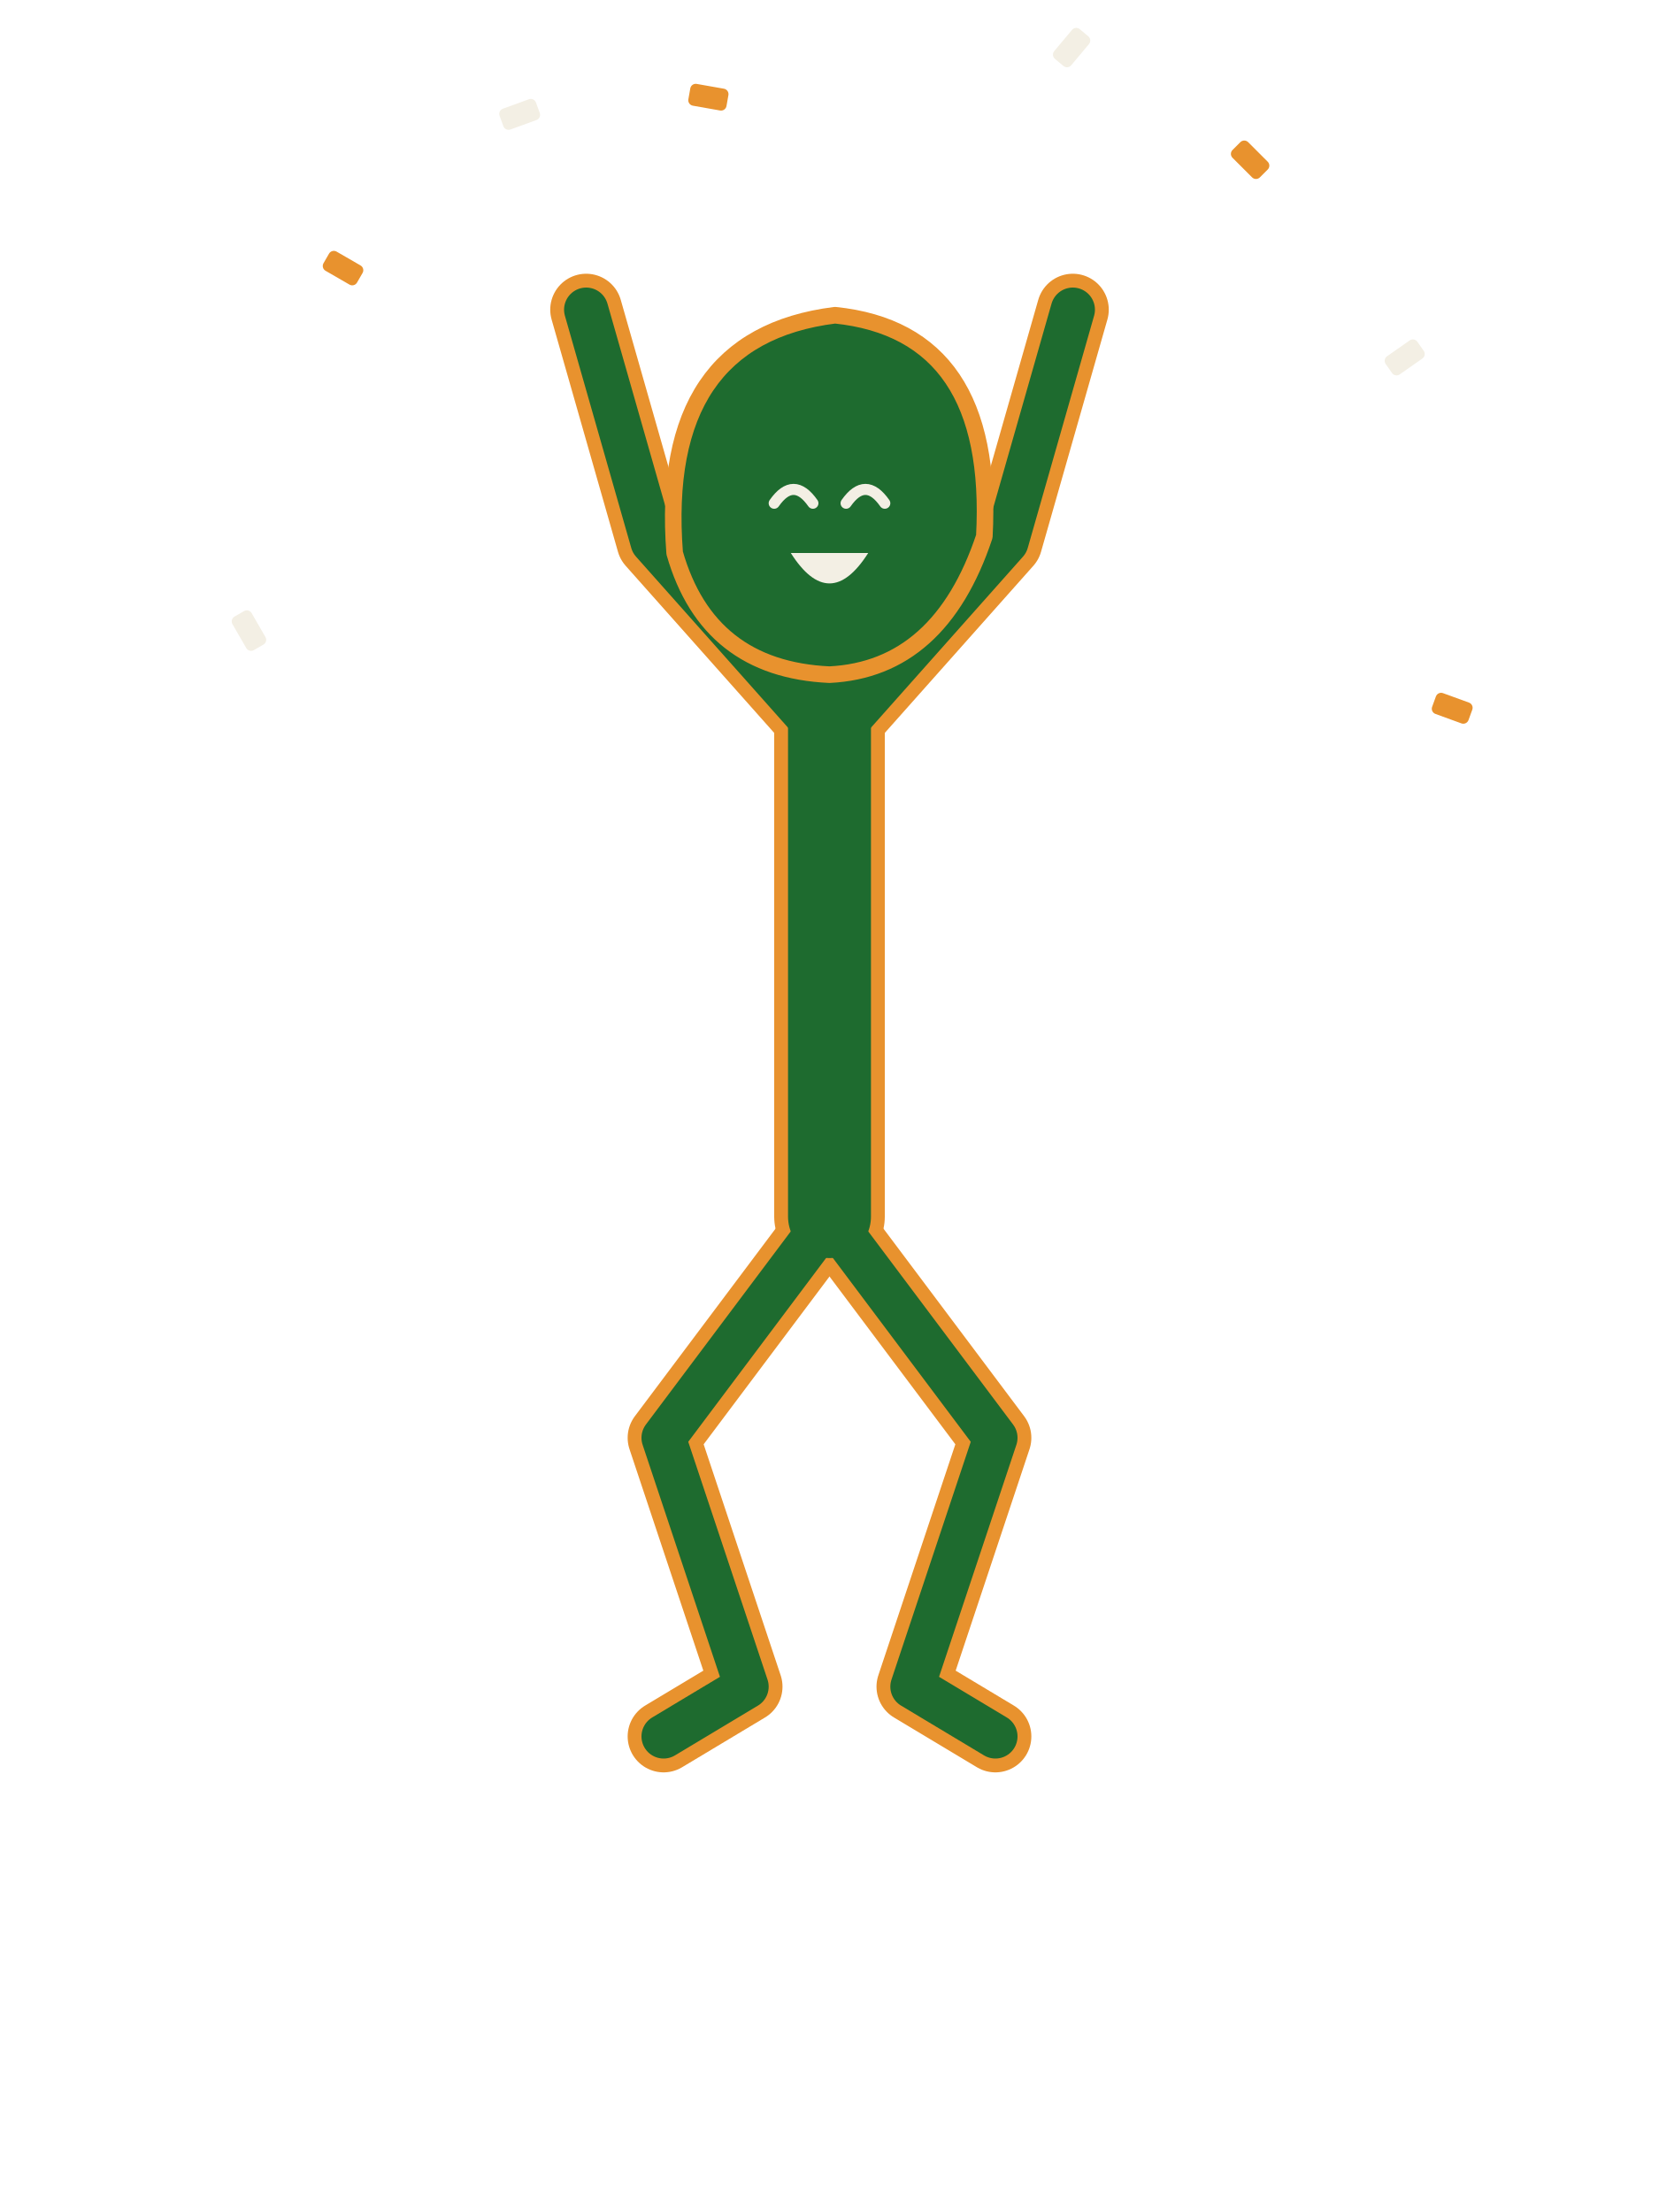
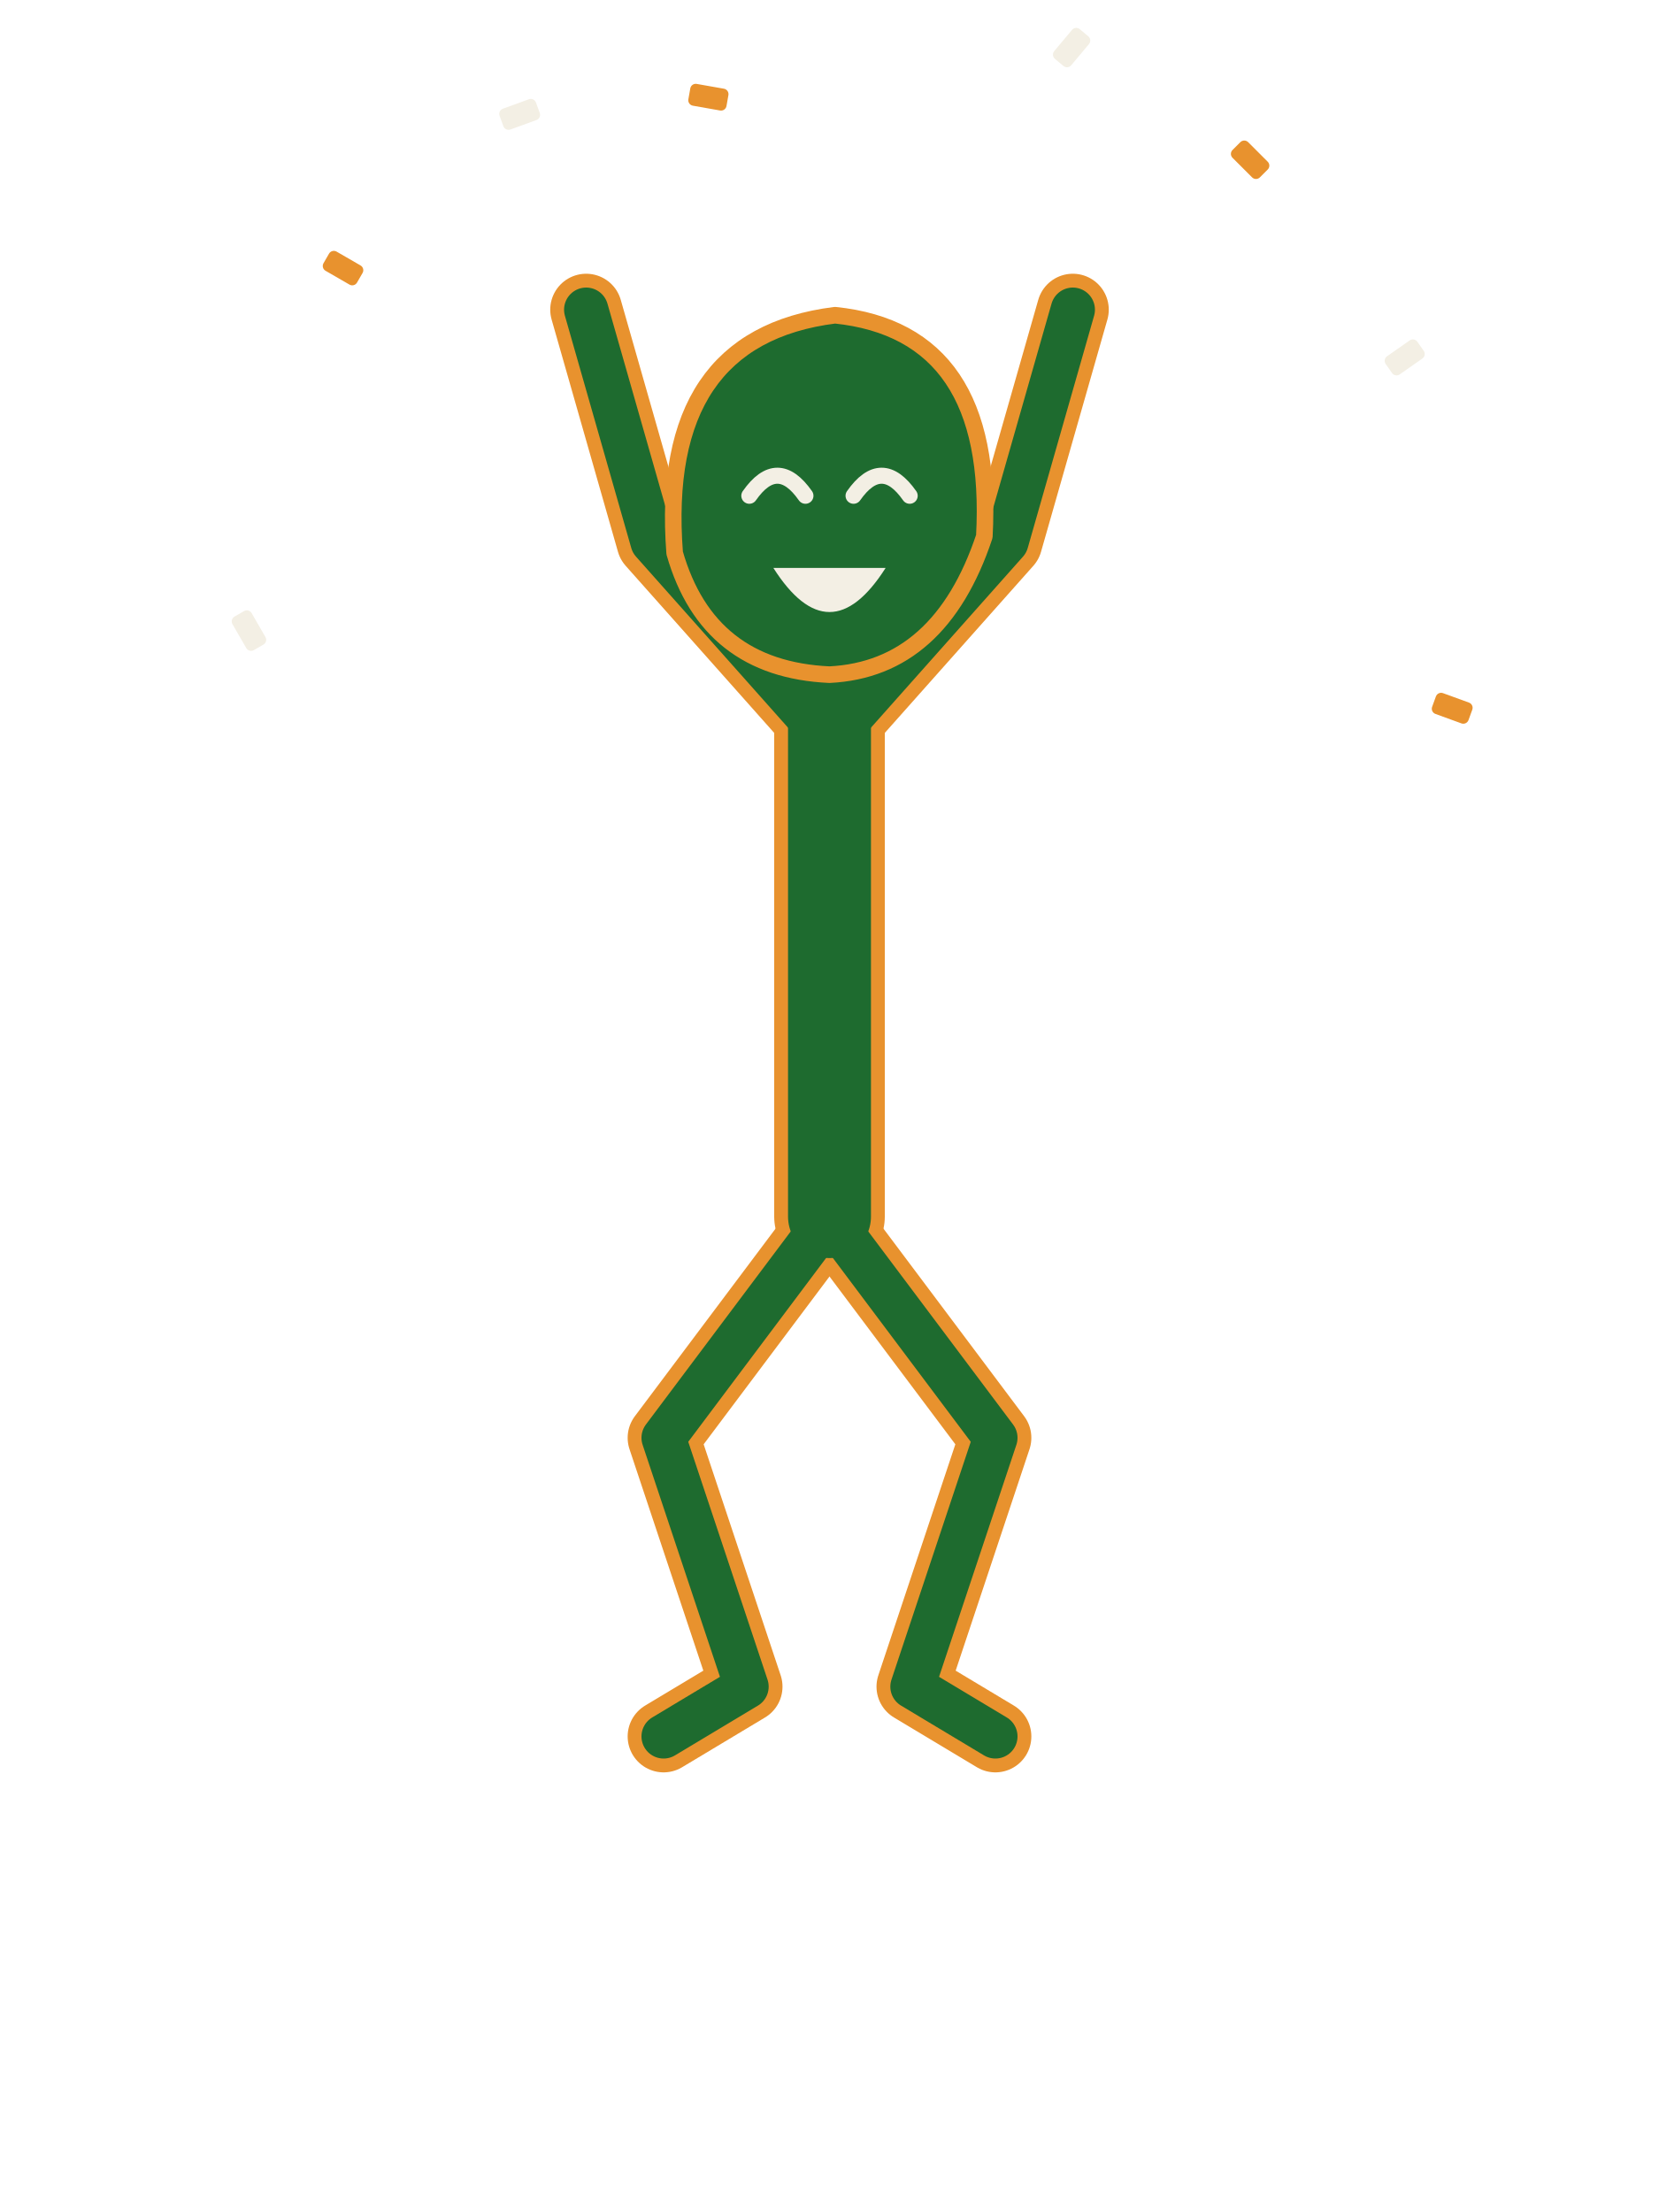
<svg xmlns="http://www.w3.org/2000/svg" width="600" height="800" viewBox="0 0 600 800">
  <defs>
    <radialGradient id="glow">
      <stop offset="0" stop-color="#e8922e" stop-opacity=".18" />
      <stop offset="1" stop-color="#e8922e" stop-opacity="0" />
    </radialGradient>
  </defs>
  <polyline points="300,250 300,440" fill="none" stroke="#e8922e" stroke-width="40" stroke-linecap="round" stroke-linejoin="round" />
  <polyline points="300,268 236,196 212,112" fill="none" stroke="#e8922e" stroke-width="26" stroke-linecap="round" stroke-linejoin="round" />
  <polyline points="300,268 364,196 388,112" fill="none" stroke="#e8922e" stroke-width="26" stroke-linecap="round" stroke-linejoin="round" />
  <polyline points="300,440 240,520 270,610 240,628" fill="none" stroke="#e8922e" stroke-width="26" stroke-linecap="round" stroke-linejoin="round" />
  <polyline points="300,440 360,520 330,610 360,628" fill="none" stroke="#e8922e" stroke-width="26" stroke-linecap="round" stroke-linejoin="round" />
  <polyline points="300,250 300,440" fill="none" stroke="#1e6b2f" stroke-width="30" stroke-linecap="round" stroke-linejoin="round" />
  <polyline points="300,268 236,196 212,112" fill="none" stroke="#1e6b2f" stroke-width="16" stroke-linecap="round" stroke-linejoin="round" />
  <polyline points="300,268 364,196 388,112" fill="none" stroke="#1e6b2f" stroke-width="16" stroke-linecap="round" stroke-linejoin="round" />
  <polyline points="300,440 240,520 270,610 240,628" fill="none" stroke="#1e6b2f" stroke-width="16" stroke-linecap="round" stroke-linejoin="round" />
  <polyline points="300,440 360,520 330,610 360,628" fill="none" stroke="#1e6b2f" stroke-width="16" stroke-linecap="round" stroke-linejoin="round" />
  <path d="M244,200 Q238,122 302,114 Q360,120 356,194 Q340,242 300,244 Q256,242 244,200Z" fill="#1e6b2f" stroke="#e8922e" stroke-width="6" stroke-linejoin="round" />
-   <path d="M280.0,182 Q287.0,172 294.0,182 M306.0,182 Q313.0,172 320.0,182" fill="none" stroke="#f3efe4" stroke-width="4" stroke-linecap="round" />
-   <path d="M286.0,200 Q300.0,222 314.0,200Z" fill="#f3efe4" />
+   <g transform="translate(300.0,188) scale(1.45) translate(-300.0,-188)">
+     <path d="M280.0,182 Q287.0,172 294.0,182 M306.0,182 Q313.0,172 320.0,182" fill="none" stroke="#f3efe4" stroke-width="4" stroke-linecap="round" />
+     <path d="M286.0,200 Q300.0,222 314.0,200Z" fill="#f3efe4" />
+   </g>
  <rect x="120" y="90" width="14" height="8" rx="2" fill="#e8922e" transform="rotate(30 120 90)" />
  <rect x="180" y="40" width="14" height="8" rx="2" fill="#f3efe4" transform="rotate(-20 180 40)" />
  <rect x="450" y="50" width="14" height="8" rx="2" fill="#e8922e" transform="rotate(45 450 50)" />
  <rect x="500" y="130" width="14" height="8" rx="2" fill="#f3efe4" transform="rotate(-35 500 130)" />
  <rect x="90" y="220" width="14" height="8" rx="2" fill="#f3efe4" transform="rotate(60 90 220)" />
  <rect x="520" y="250" width="14" height="8" rx="2" fill="#e8922e" transform="rotate(20 520 250)" />
  <rect x="250" y="30" width="14" height="8" rx="2" fill="#e8922e" transform="rotate(10 250 30)" />
  <rect x="380" y="20" width="14" height="8" rx="2" fill="#f3efe4" transform="rotate(-50 380 20)" />
</svg>
